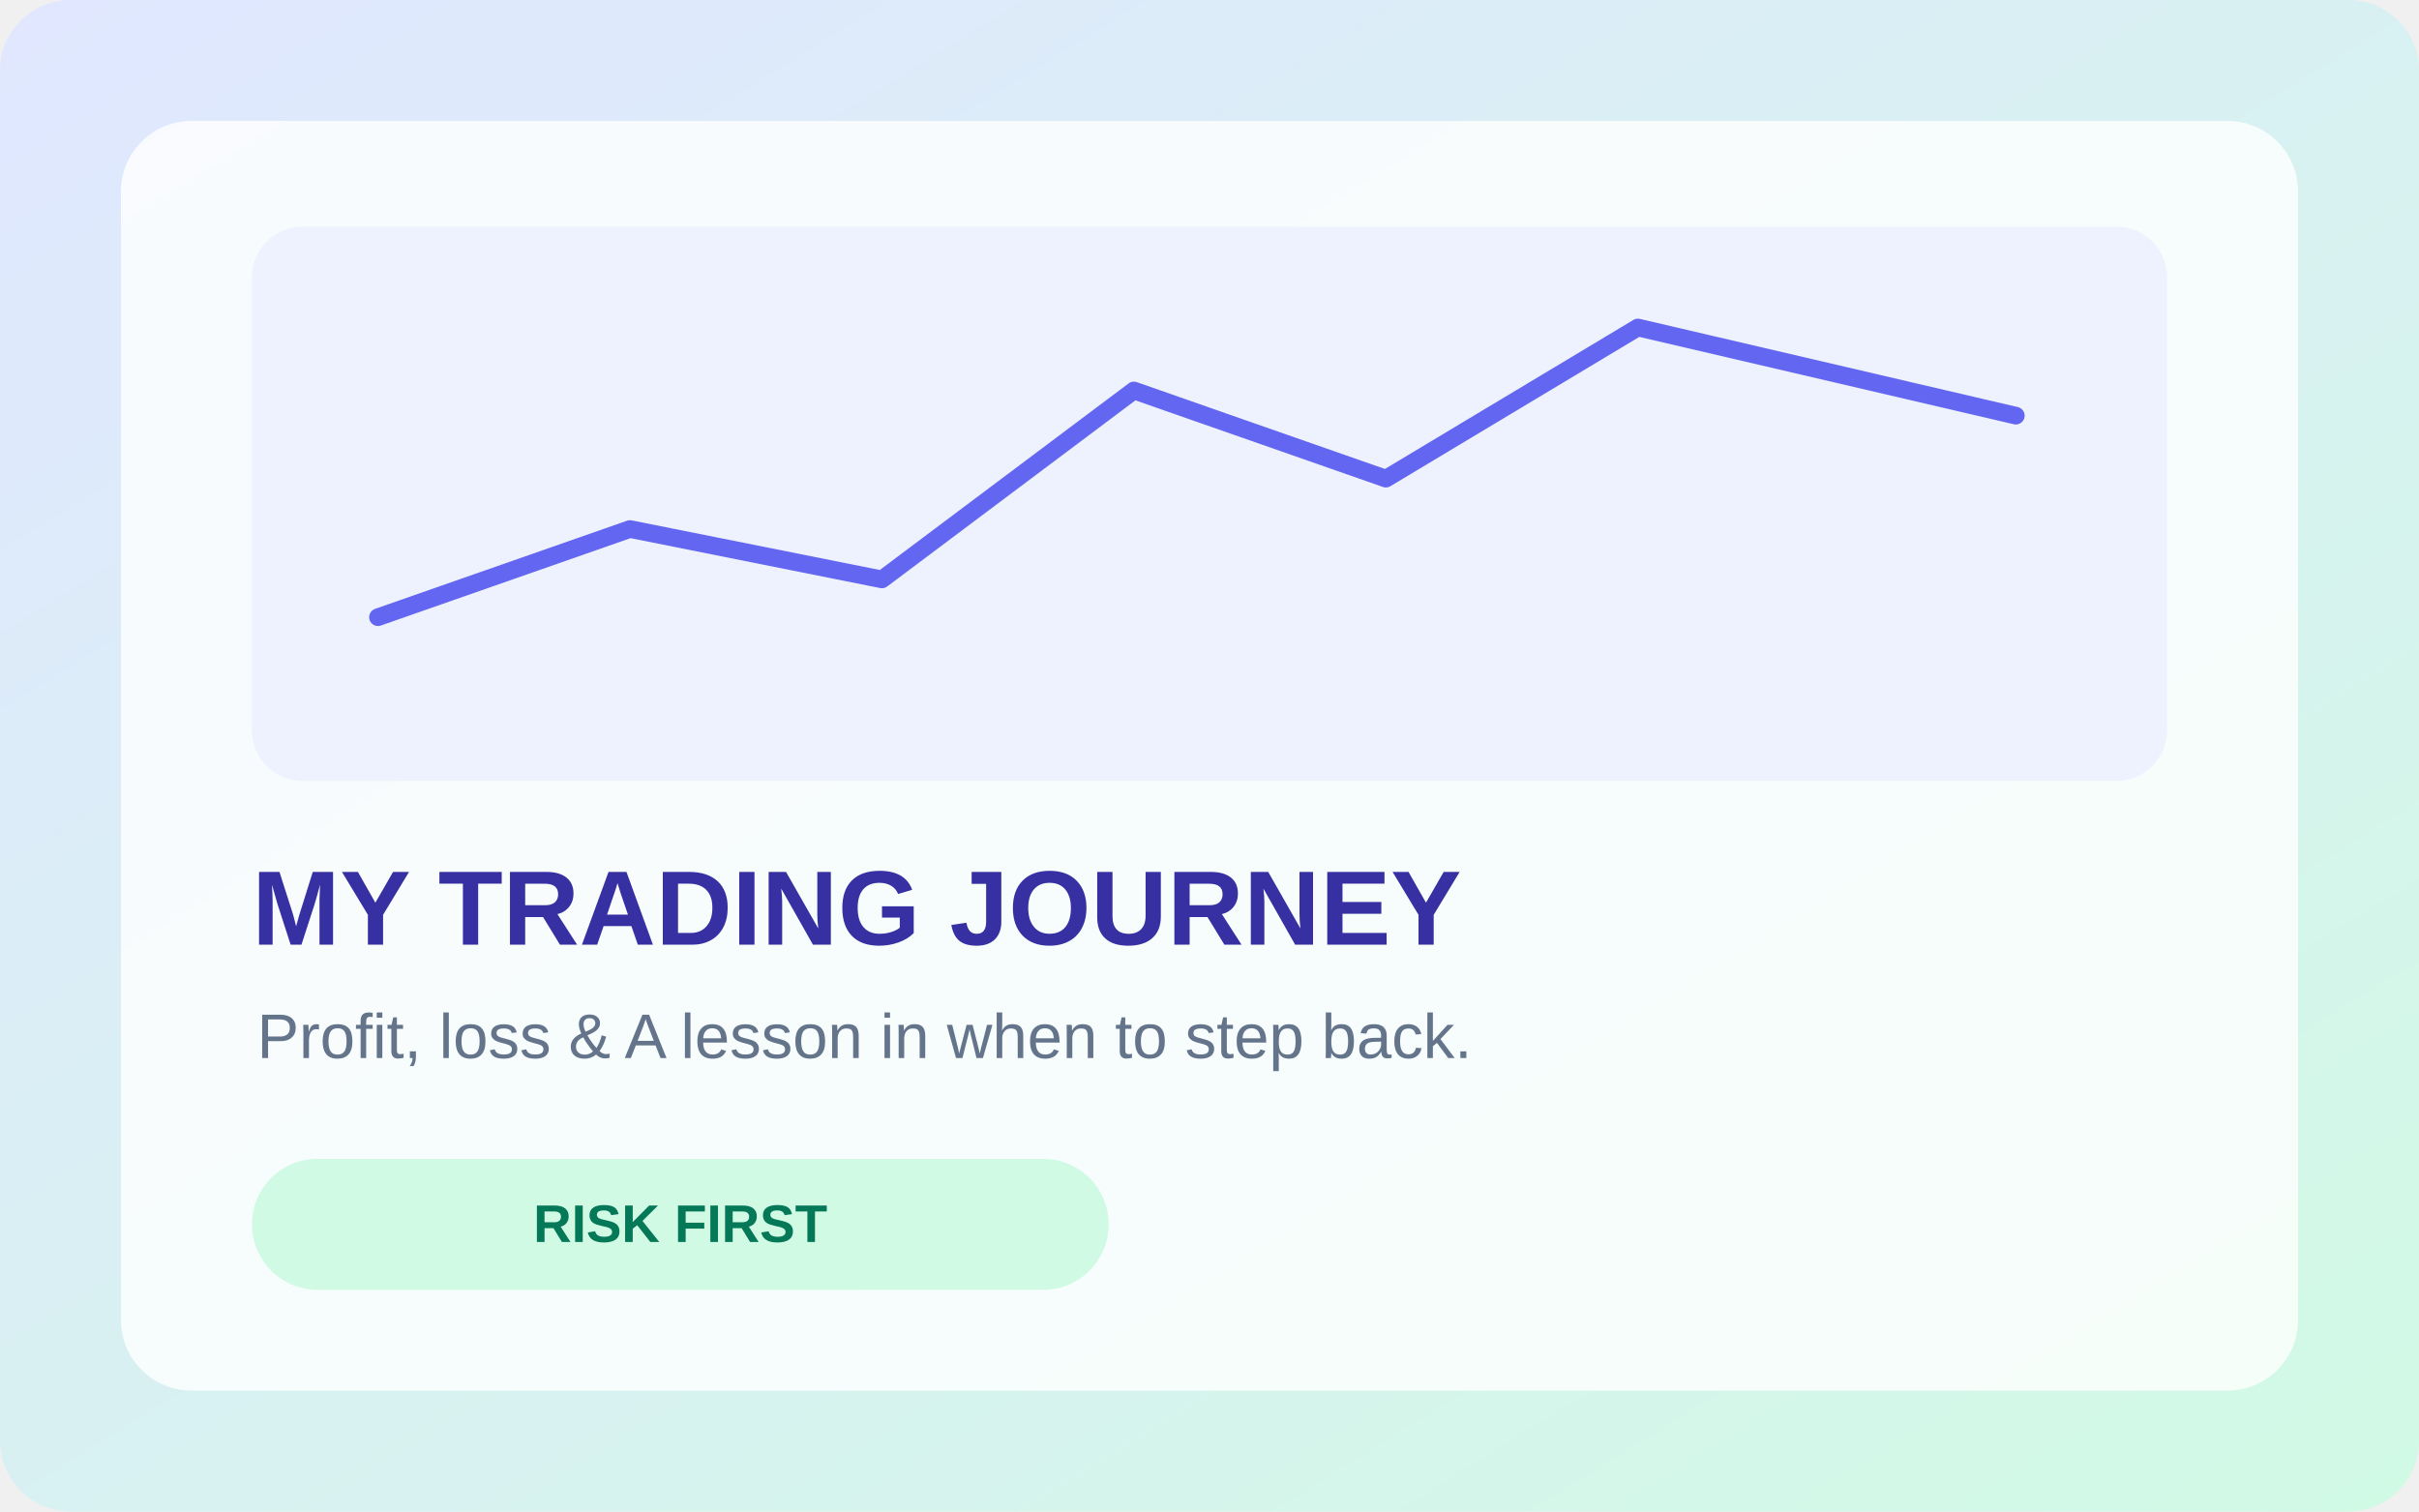
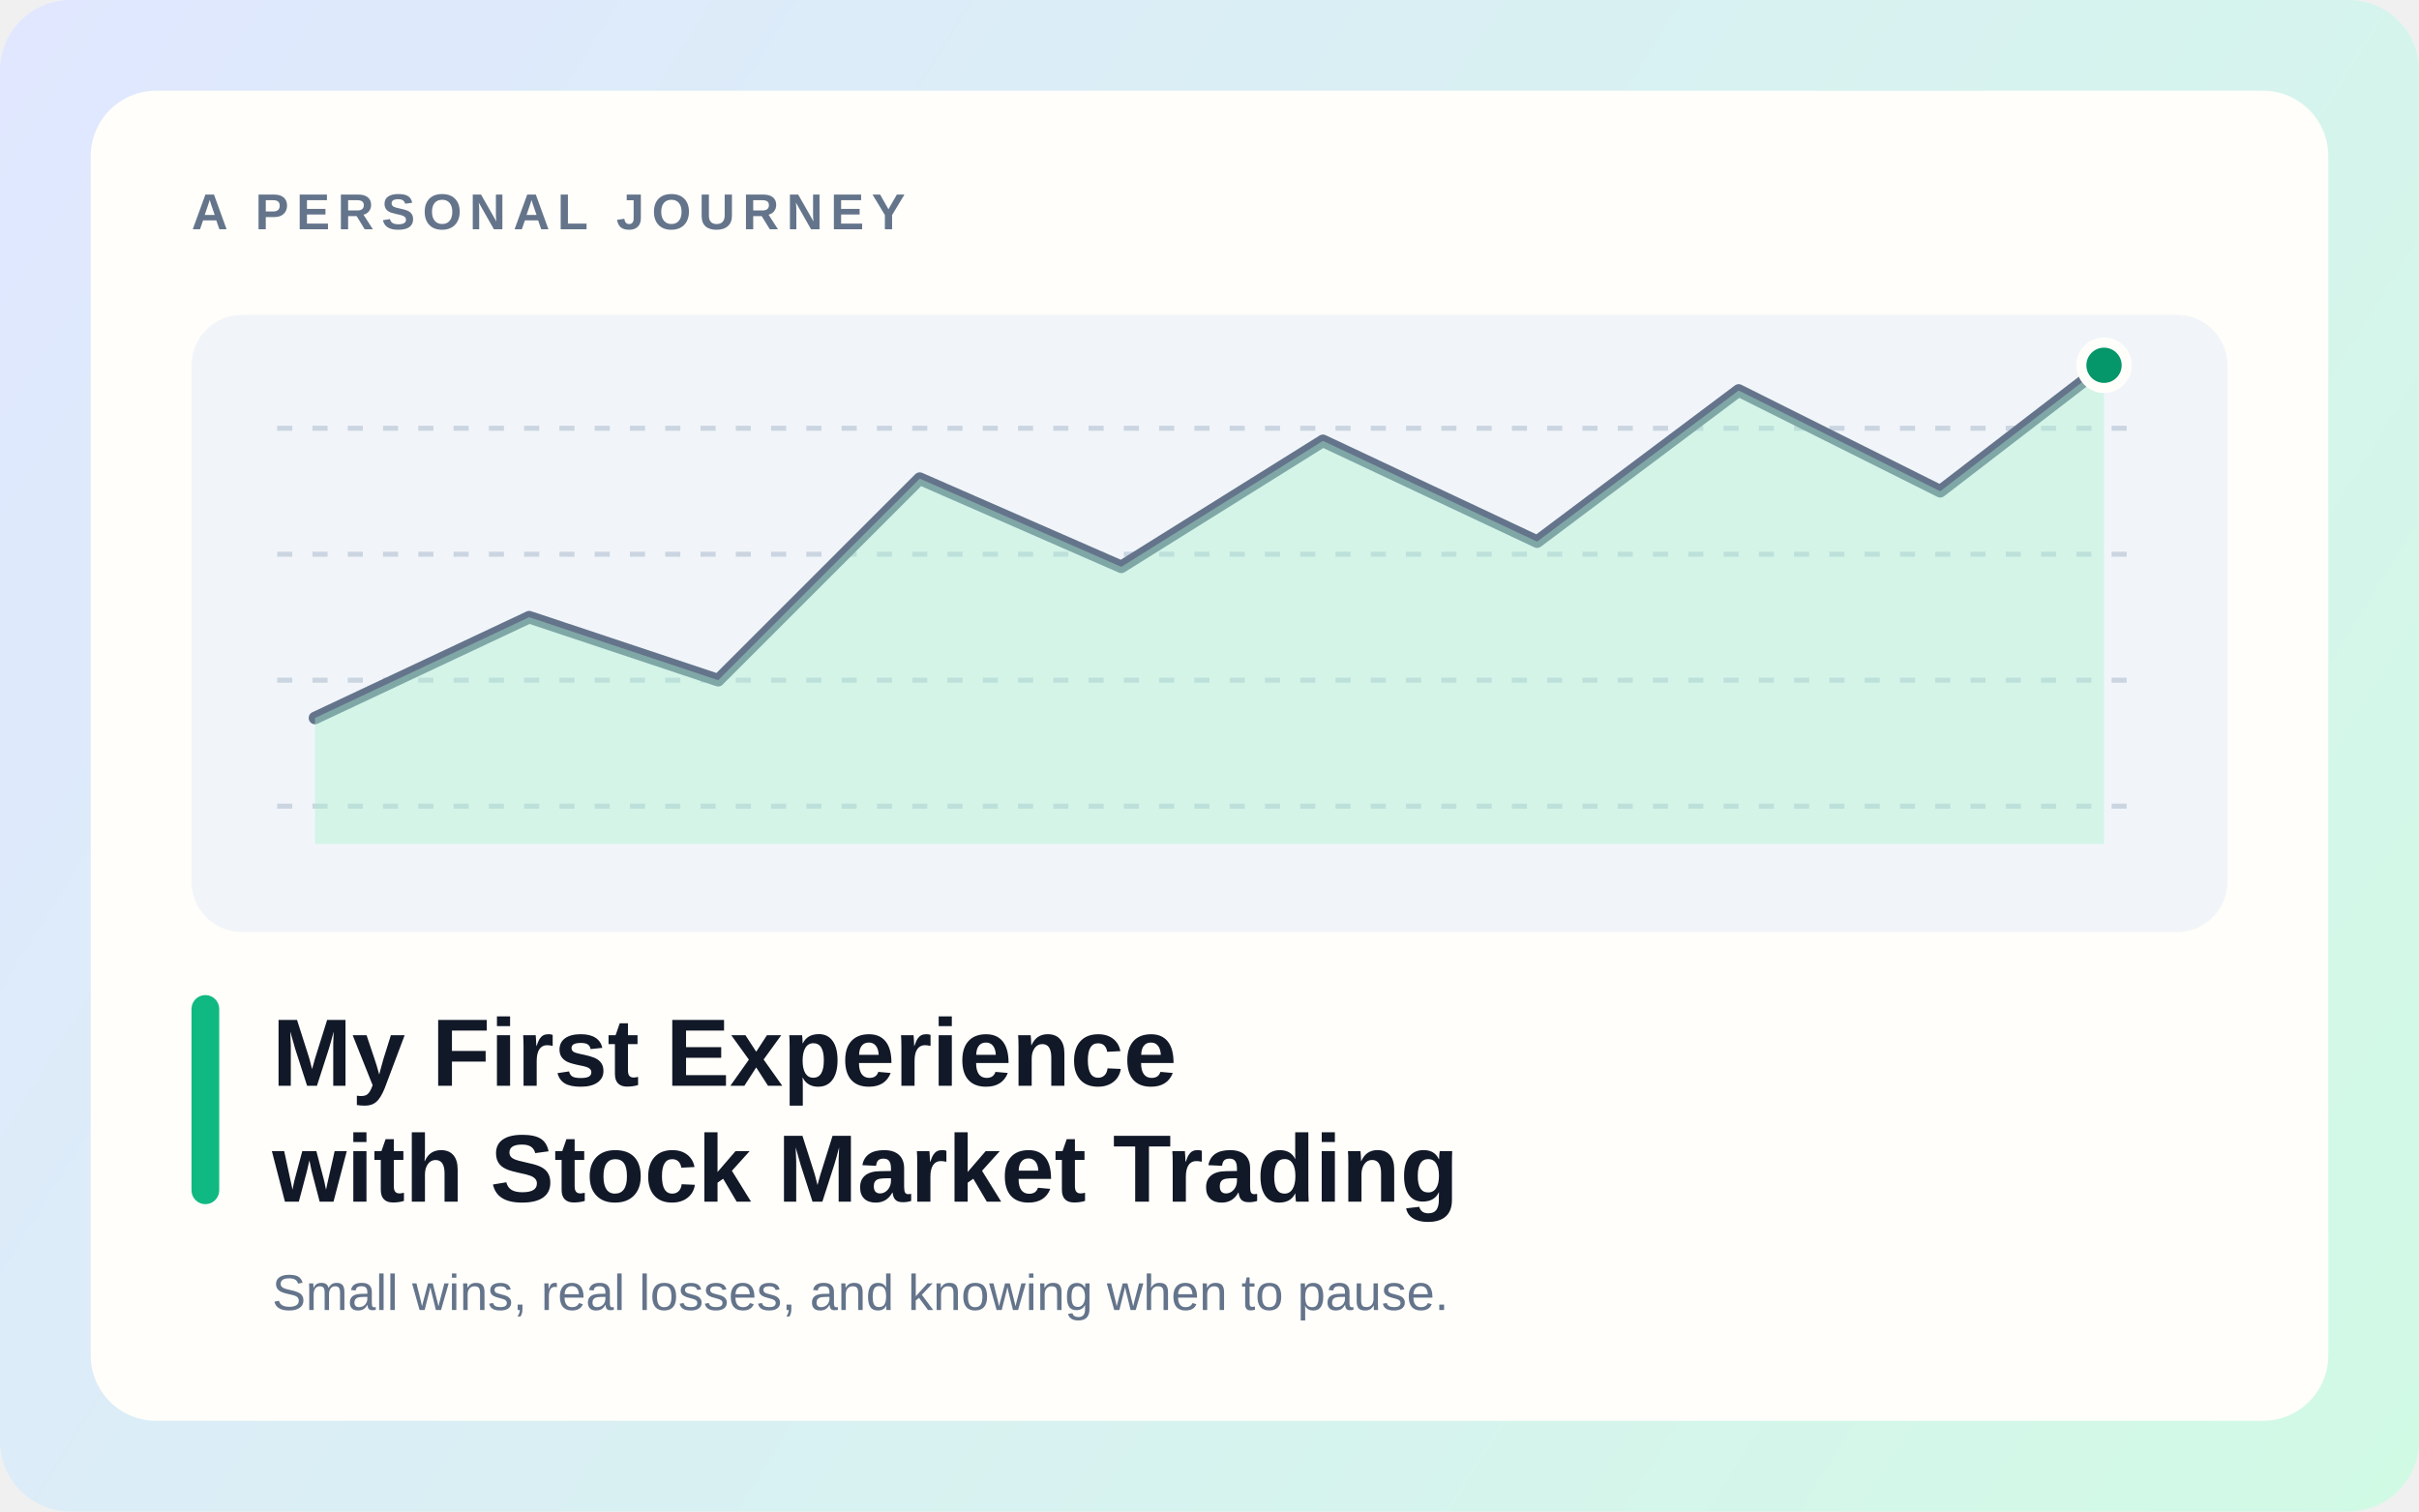
- <svg xmlns="http://www.w3.org/2000/svg" width="960" height="600" viewBox="0 0 960 600">
+ <svg xmlns="http://www.w3.org/2000/svg" width="960" height="600" viewBox="0 0 960 600" fill="none">
  <defs>
-     <linearGradient id="bg" x2="1" y2="1">
+     <linearGradient id="bg" x1="0" y1="0" x2="960" y2="600" gradientUnits="userSpaceOnUse">
      <stop stop-color="#E0E7FF" />
      <stop offset="1" stop-color="#D1FAE5" />
    </linearGradient>
  </defs>
  <rect width="960" height="600" rx="28" fill="url(#bg)" />
-   <rect x="48" y="48" width="864" height="504" rx="28" fill="#FFFFFF" fill-opacity=".8" />
-   <rect x="100" y="90" width="760" height="220" rx="20" fill="#EEF2FF" />
-   <path d="M150 245 L250 210 L350 230 L450 155 L550 190 L650 130 L800 165" fill="none" stroke="#6366F1" stroke-width="7" stroke-linecap="round" stroke-linejoin="round" />
-   <text x="100" y="375" font-family="Arial,sans-serif" font-size="42" font-weight="bold" fill="#3730A3">MY TRADING JOURNEY</text>
-   <text x="102" y="420" font-family="Arial,sans-serif" font-size="25" fill="#64748B">Profit, loss &amp; A lesson in when to step back.</text>
-   <rect x="100" y="460" width="340" height="52" rx="26" fill="#D1FAE5" />
-   <text x="270" y="493" text-anchor="middle" font-family="Arial,sans-serif" font-size="21" font-weight="bold" fill="#047857">RISK FIRST</text>
+   <rect x="36" y="36" width="888" height="528" rx="26" fill="#FFFEFA" />
+   <text x="76" y="91" font-family="Arial, sans-serif" font-size="20" font-weight="700" letter-spacing="3" fill="#64748B">A PERSONAL JOURNEY</text>
+   <rect x="76" y="125" width="808" height="245" rx="20" fill="#F1F5F9" />
+   <path d="M110 320 H850 M110 270 H850 M110 220 H850 M110 170 H850" stroke="#CBD5E1" stroke-width="2" stroke-dasharray="6 8" />
+   <path d="M125 285 L210 245 L285 270 L365 190 L445 225 L525 175 L610 215 L690 155 L770 195 L835 145" stroke="#64748B" stroke-width="5" stroke-linecap="round" stroke-linejoin="round" />
+   <path d="M125 285 L210 245 L285 270 L365 190 L445 225 L525 175 L610 215 L690 155 L770 195 L835 145 L835 335 L125 335 Z" fill="#A7F3D0" fill-opacity=".4" />
+   <circle cx="835" cy="145" r="9" fill="#059669" stroke="#FFFEFA" stroke-width="4" />
+   <rect x="76" y="395" width="11" height="83" rx="5.5" fill="#10B981" />
+   <text x="108" y="431" font-family="Arial, sans-serif" font-size="38" font-weight="800" fill="#111827">My First Experience</text>
+   <text x="108" y="477" font-family="Arial, sans-serif" font-size="38" font-weight="800" fill="#111827">with Stock Market Trading</text>
+   <text x="108" y="520" font-family="Arial, sans-serif" font-size="20" fill="#64748B">Small wins, real losses, and knowing when to pause.</text>
</svg>
